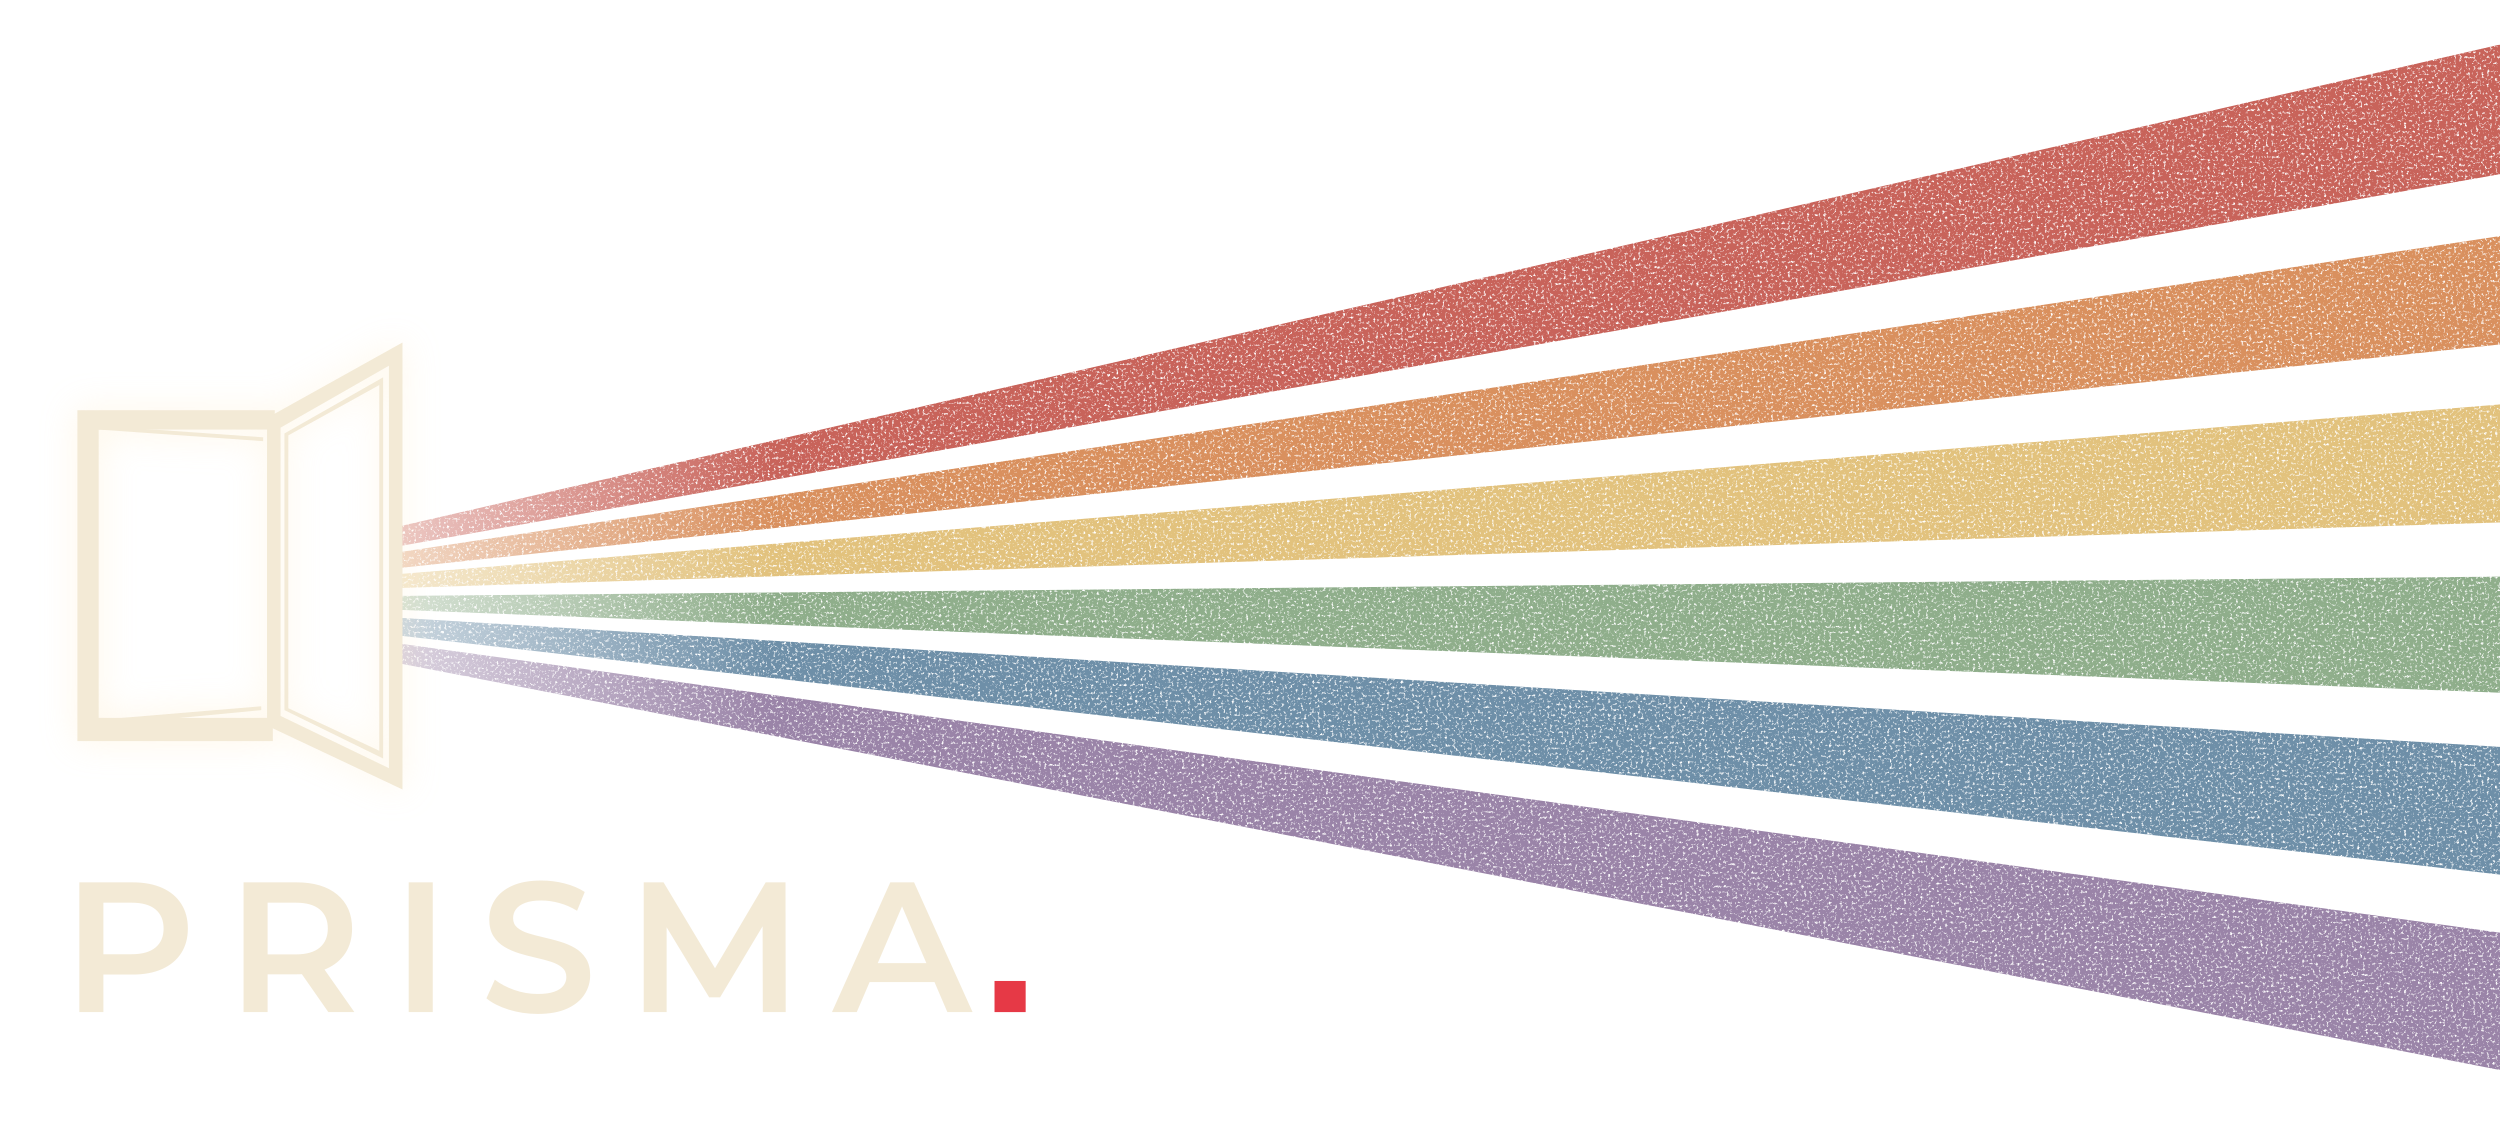
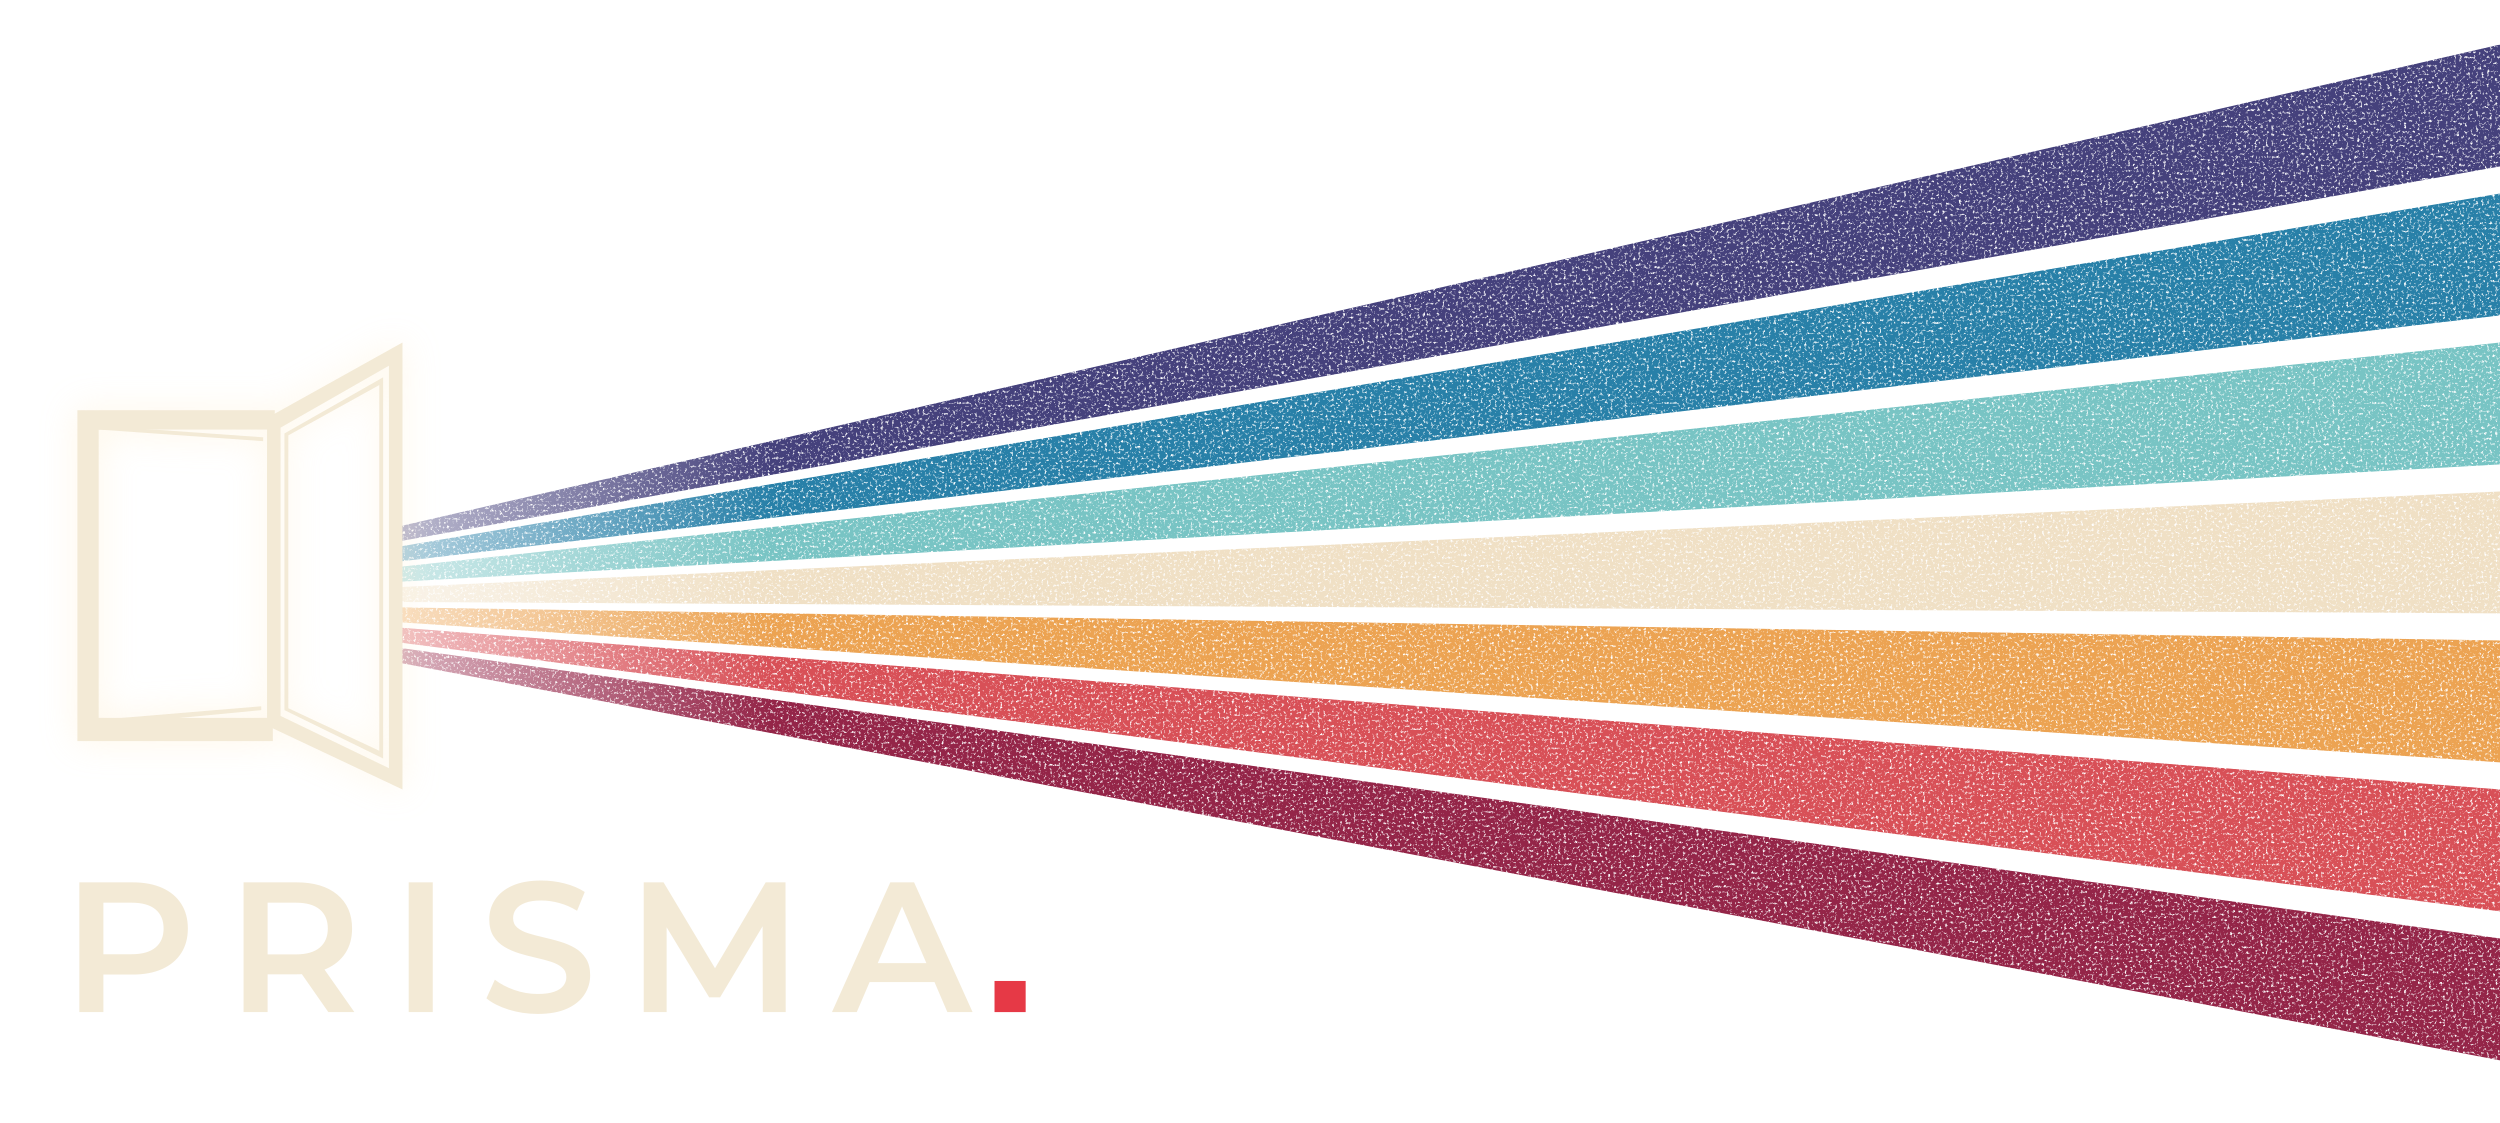
<svg xmlns="http://www.w3.org/2000/svg" viewBox="380 150 1292 580" width="1292" height="580">
  <defs>
    <filter id="grao" x="0" y="0" width="100%" height="100%" color-interpolation-filters="sRGB">
      <feTurbulence type="fractalNoise" baseFrequency="0.7" numOctaves="2" seed="7" stitchTiles="stitch" result="ruido" />
      <feColorMatrix in="ruido" values="0 0 0 0 0  0 0 0 0 0  0 0 0 0 0  0 0 0 -3.5 2.9" result="poros" />
      <feComposite in="SourceGraphic" in2="poros" operator="in" />
    </filter>
    <filter id="luz" x="-30%" y="-30%" width="160%" height="160%" color-interpolation-filters="sRGB">
      <feGaussianBlur in="SourceAlpha" stdDeviation="9" />
      <feColorMatrix values="0 0 0 0 1  0 0 0 0 0.89  0 0 0 0 0.68  0 0 0 0.3 0" />
      <feMerge>
        <feMergeNode />
        <feMergeNode in="SourceGraphic" />
      </feMerge>
    </filter>
    <linearGradient id="surge" x2="1090" gradientUnits="userSpaceOnUse">
      <stop offset="0" stop-color="#fff" stop-opacity="0.35" />
      <stop offset="0.18" stop-color="#fff" />
    </linearGradient>
    <mask id="surgimento" maskUnits="userSpaceOnUse" x="0" y="0" width="1090" height="530">
      <rect width="1090" height="530" fill="url(#surge)" />
    </mask>
  </defs>
  <g transform="translate(582 173)" mask="url(#surgimento)">
    <g filter="url(#grao)">
-       <path fill="#C8635A" d="M0 250L1090 0V67L0 260V250Z" />
-       <path fill="#D9905E" d="M0 263L1090 99V155L0 271V263Z" />
-       <path fill="#E2C27D" d="M0 274L1090 186V247L0 281V274Z" />
-       <path fill="#8FAE8B" d="M0 285L1090 275V335L0 292V285Z" />
-       <path fill="#6E8FA8" d="M0 296L1090 363V429L0 305V296Z" />
-       <path fill="#9A84A8" d="M0 309L1090 459V530L0 319V309Z" />
+       <path fill="#45417C" d="M0 250L1090 0V63L0 257.5Z" />
+       <path fill="#2880A8" d="M0 260.2L1090 77V140L0 267.7Z" />
+       <path fill="#78C4C4" d="M0 270.4L1090 154V217L0 277.9Z" />
+       <path fill="#F0E0C5" d="M0 280.6L1090 231V294L0 288.1Z" />
+       <path fill="#ECA352" d="M0 290.8L1090 308V371L0 298.3Z" />
+       <path fill="#D85057" d="M0 301L1090 385V448L0 308.5Z" />
+       <path fill="#942548" d="M0 311.2L1090 462V525L0 318.7Z" />
    </g>
  </g>
  <g transform="translate(402 309)" fill="#F3EAD6" filter="url(#luz)">
    <path fill-rule="evenodd" d="M18 53H120V63H29V212H119V224H18V53Z" />
    <path fill-rule="evenodd" d="M116 57L186 18V249L116 216V57ZM123 62L179 30V238L123 211V62Z" />
    <path fill-rule="evenodd" d="M125 65L176 36V233L125 208V65ZM127 66L174 40V229L127 207V66Z" />
    <path fill-rule="evenodd" d="M29 61L114 67V69L29 63V61Z" />
    <path fill-rule="evenodd" d="M29 213L113 206V208L29 216V213Z" />
  </g>
  <g transform="translate(421 606) scale(0.09579) translate(-94.4397 0)">
    <path fill="#F3EAD6" d="M94.4 700V0H381.8Q474.6 0 541.3 29.8Q608 59.6 644 115.7Q679.9 171.7 679.9 249.2Q679.9 325.8 644 381.8Q608 437.7 541.3 467.6Q474.6 497.5 381.8 497.5H166.2L224.2 437.4V700ZM224.2 451.3 166.2 387.8H376.4Q462 387.8 505.5 351.4Q549 315.1 549 249.2Q549 182.5 505.5 146.1Q462 109.7 376.4 109.7H166.2L224.2 46.3Z M980.4 700V0H1266.5Q1406.6 0 1486.3 66.2Q1565.9 132.4 1565.9 249.2Q1565.9 325.8 1530 381.3Q1494 436.7 1427.3 466.4Q1360.6 496.1 1267.8 496.1H1052.2L1110.2 437.4V700ZM1437.8 700 1260.5 445.9H1399.9L1578.3 700ZM1110.2 451.3 1052.2 388.7H1262.4Q1348 388.7 1391.5 351.9Q1435 315.1 1435 249.2Q1435 182.5 1391.5 146.1Q1348 109.7 1262.4 109.7H1052.2L1110.2 46.3Z M1871.4 700V0H2001.2V700Z M2567 709.9Q2485.1 709.9 2410.1 686.4Q2335.1 662.9 2290.8 625.7L2336.3 525.1Q2378.5 558.5 2440.4 580.3Q2502.3 602.2 2567.3 602.2Q2622.2 602.2 2656.1 590.3Q2689.9 578.4 2705.9 557.7Q2721.9 537 2721.9 511.1Q2721.9 479 2699.1 459.7Q2676.4 440.5 2639.7 428.6Q2603 416.7 2558.5 406.9Q2514.1 397.1 2469.5 383.6Q2425 370 2388.3 348.3Q2351.6 326.6 2328.9 290.9Q2306.1 255.1 2306.1 199.1Q2306.1 141.9 2336.5 94.5Q2366.9 47.1 2429.4 18.6Q2491.9 -9.9 2587.7 -9.9Q2650.9 -9.9 2712.9 6Q2774.9 21.8 2821.2 52L2779.8 153.3Q2733.1 124.7 2683.3 111.3Q2633.5 97.8 2586.6 97.8Q2533.4 97.8 2499.5 110.8Q2465.6 123.8 2450.1 145.1Q2434.6 166.4 2434.6 193.2Q2434.6 225.1 2457.4 244.3Q2480.1 263.5 2516.8 274.9Q2553.5 286.3 2598 296.4Q2642.6 306.6 2687.1 319.7Q2731.5 332.9 2768.2 354.1Q2804.9 375.4 2827.6 411.1Q2850.4 446.8 2850.4 501.8Q2850.4 557.9 2819.5 605.3Q2788.7 652.7 2725.8 681.3Q2663 709.9 2567 709.9Z M3139.4 700V0H3246.4L3552.5 511H3495.8L3797.4 0H3904.3L3905.4 700H3781.9L3780.7 193.4H3806.9L3551.2 620.5H3492.5L3233.2 193.4H3263V700Z M4154.9 700 4469.6 0H4598L4913.6 700H4777.6L4507.2 69.3H4559.1L4288.7 700ZM4300.4 537.9 4335.1 435.9H4712.8L4748.5 537.9Z" />
    <rect fill="#E63946" x="5032" y="532" width="168" height="168" />
  </g>
</svg>
